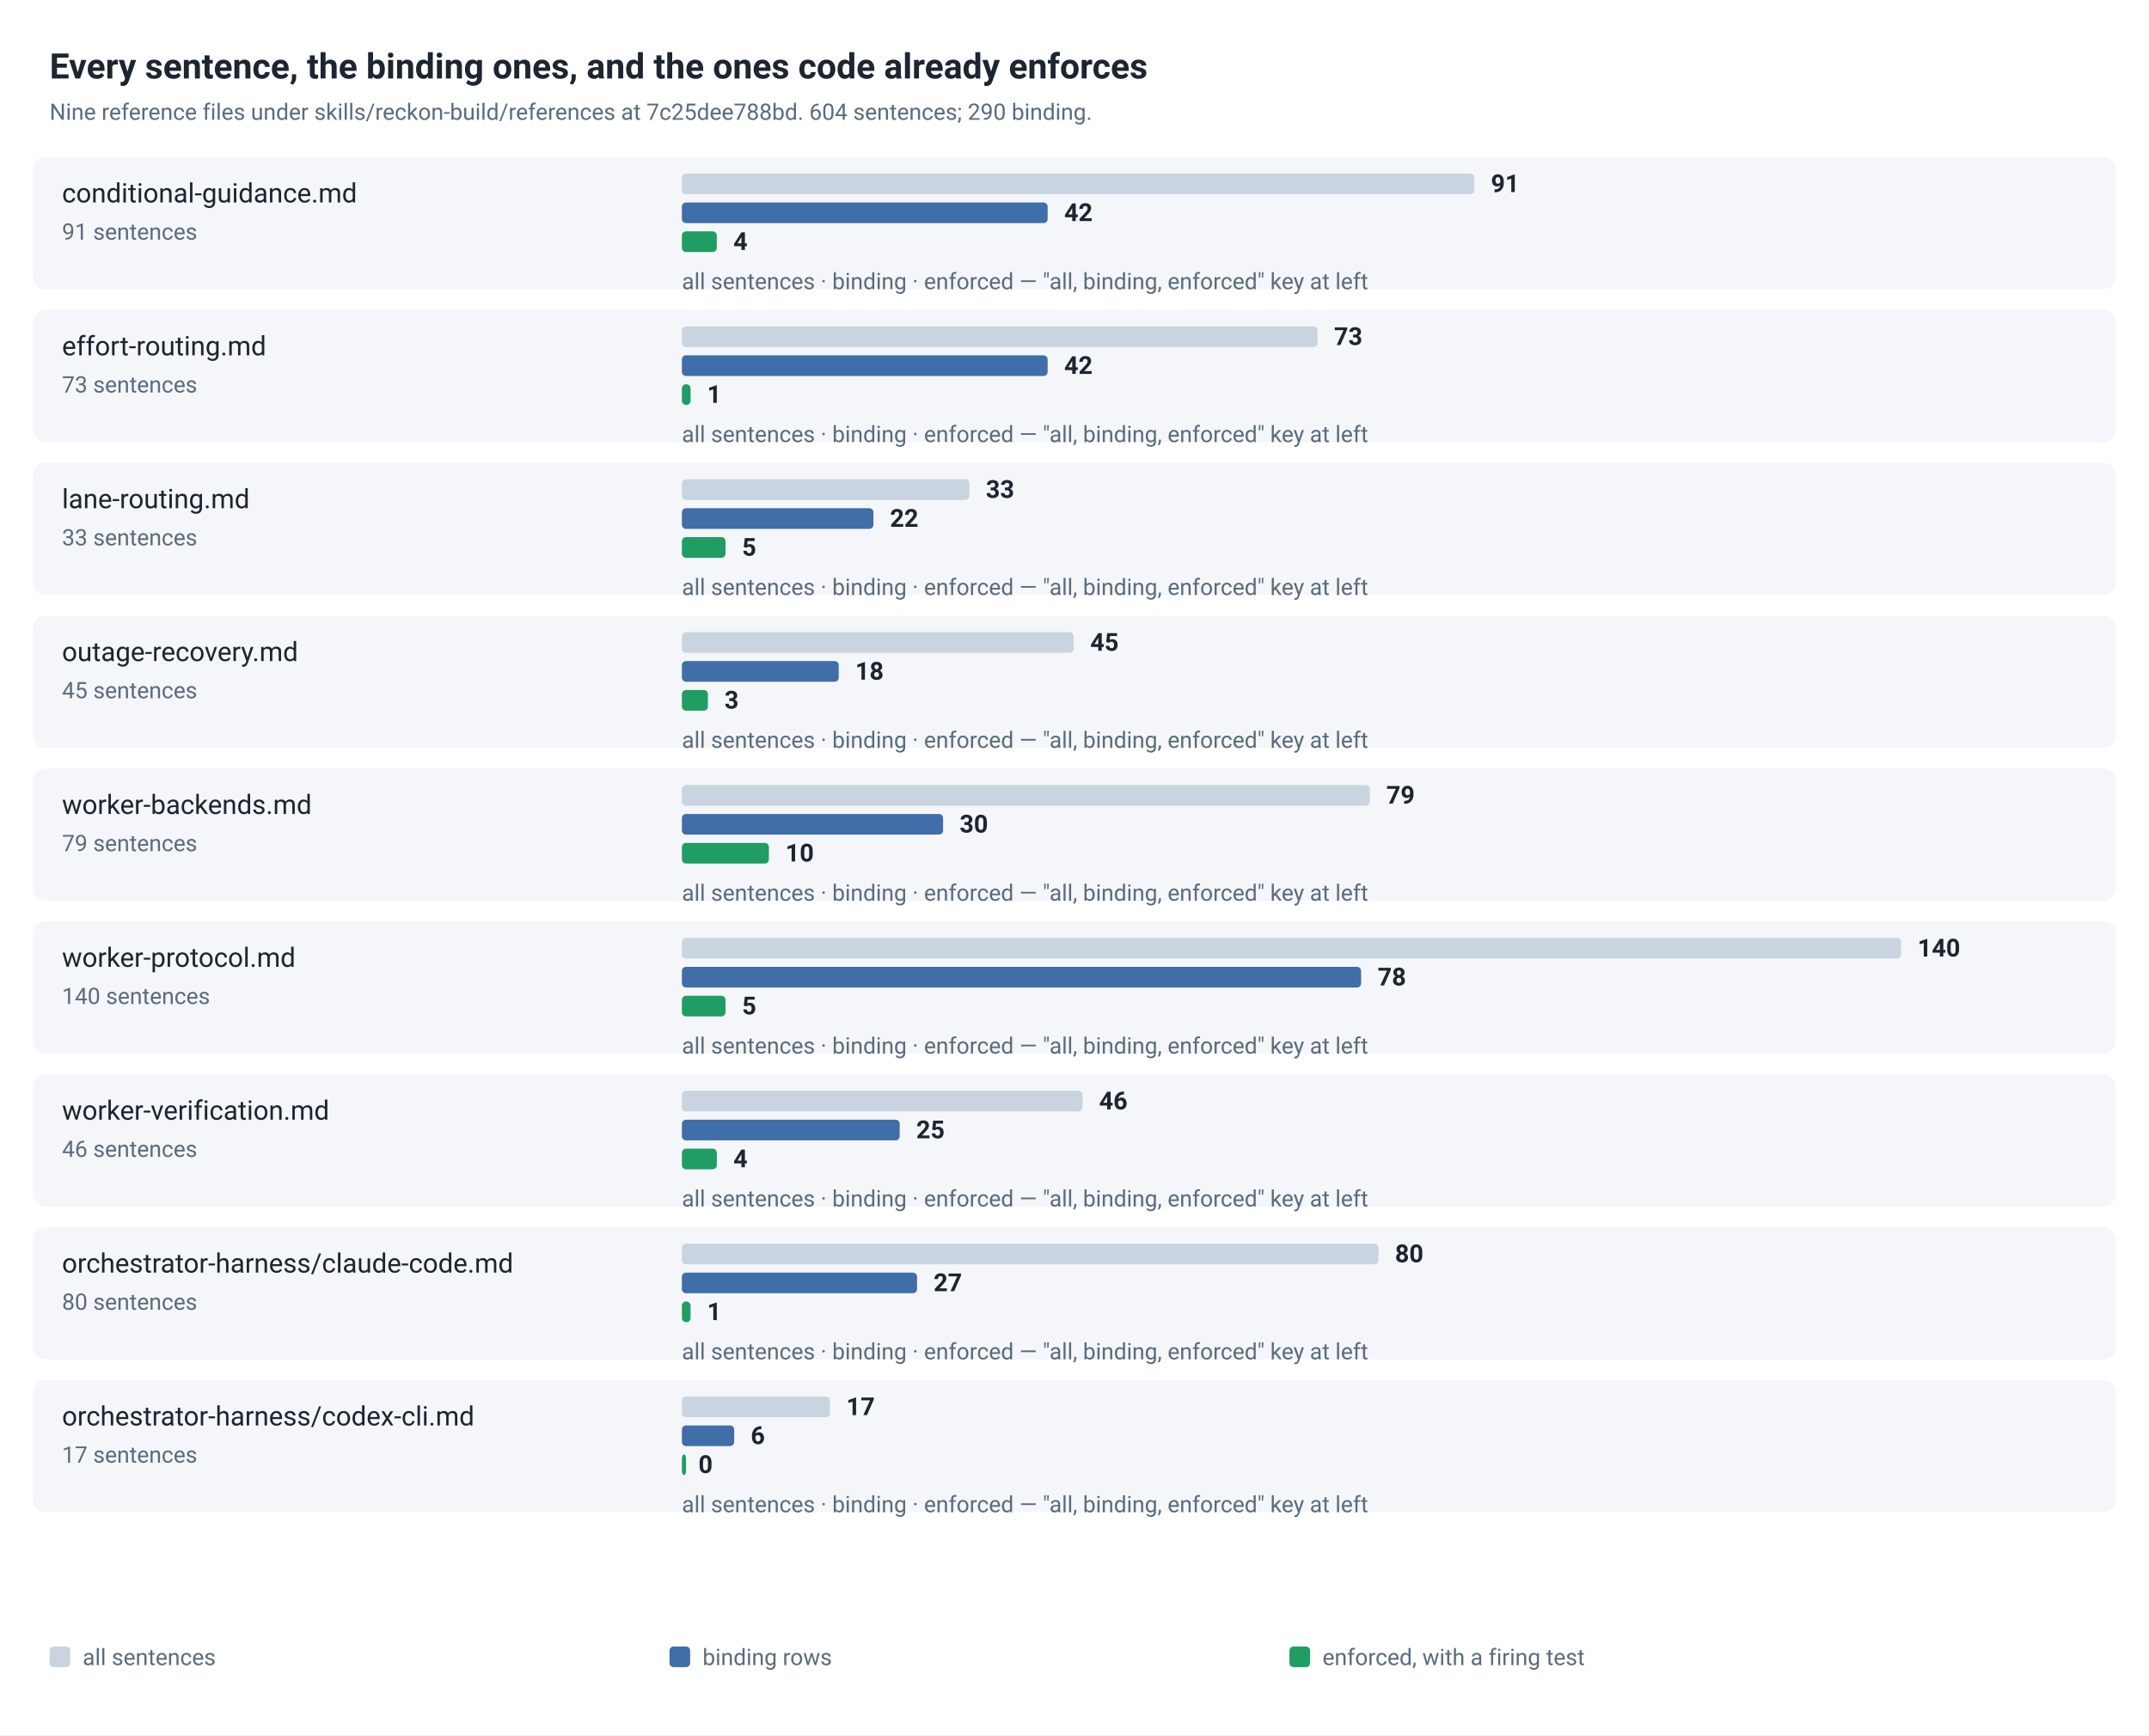
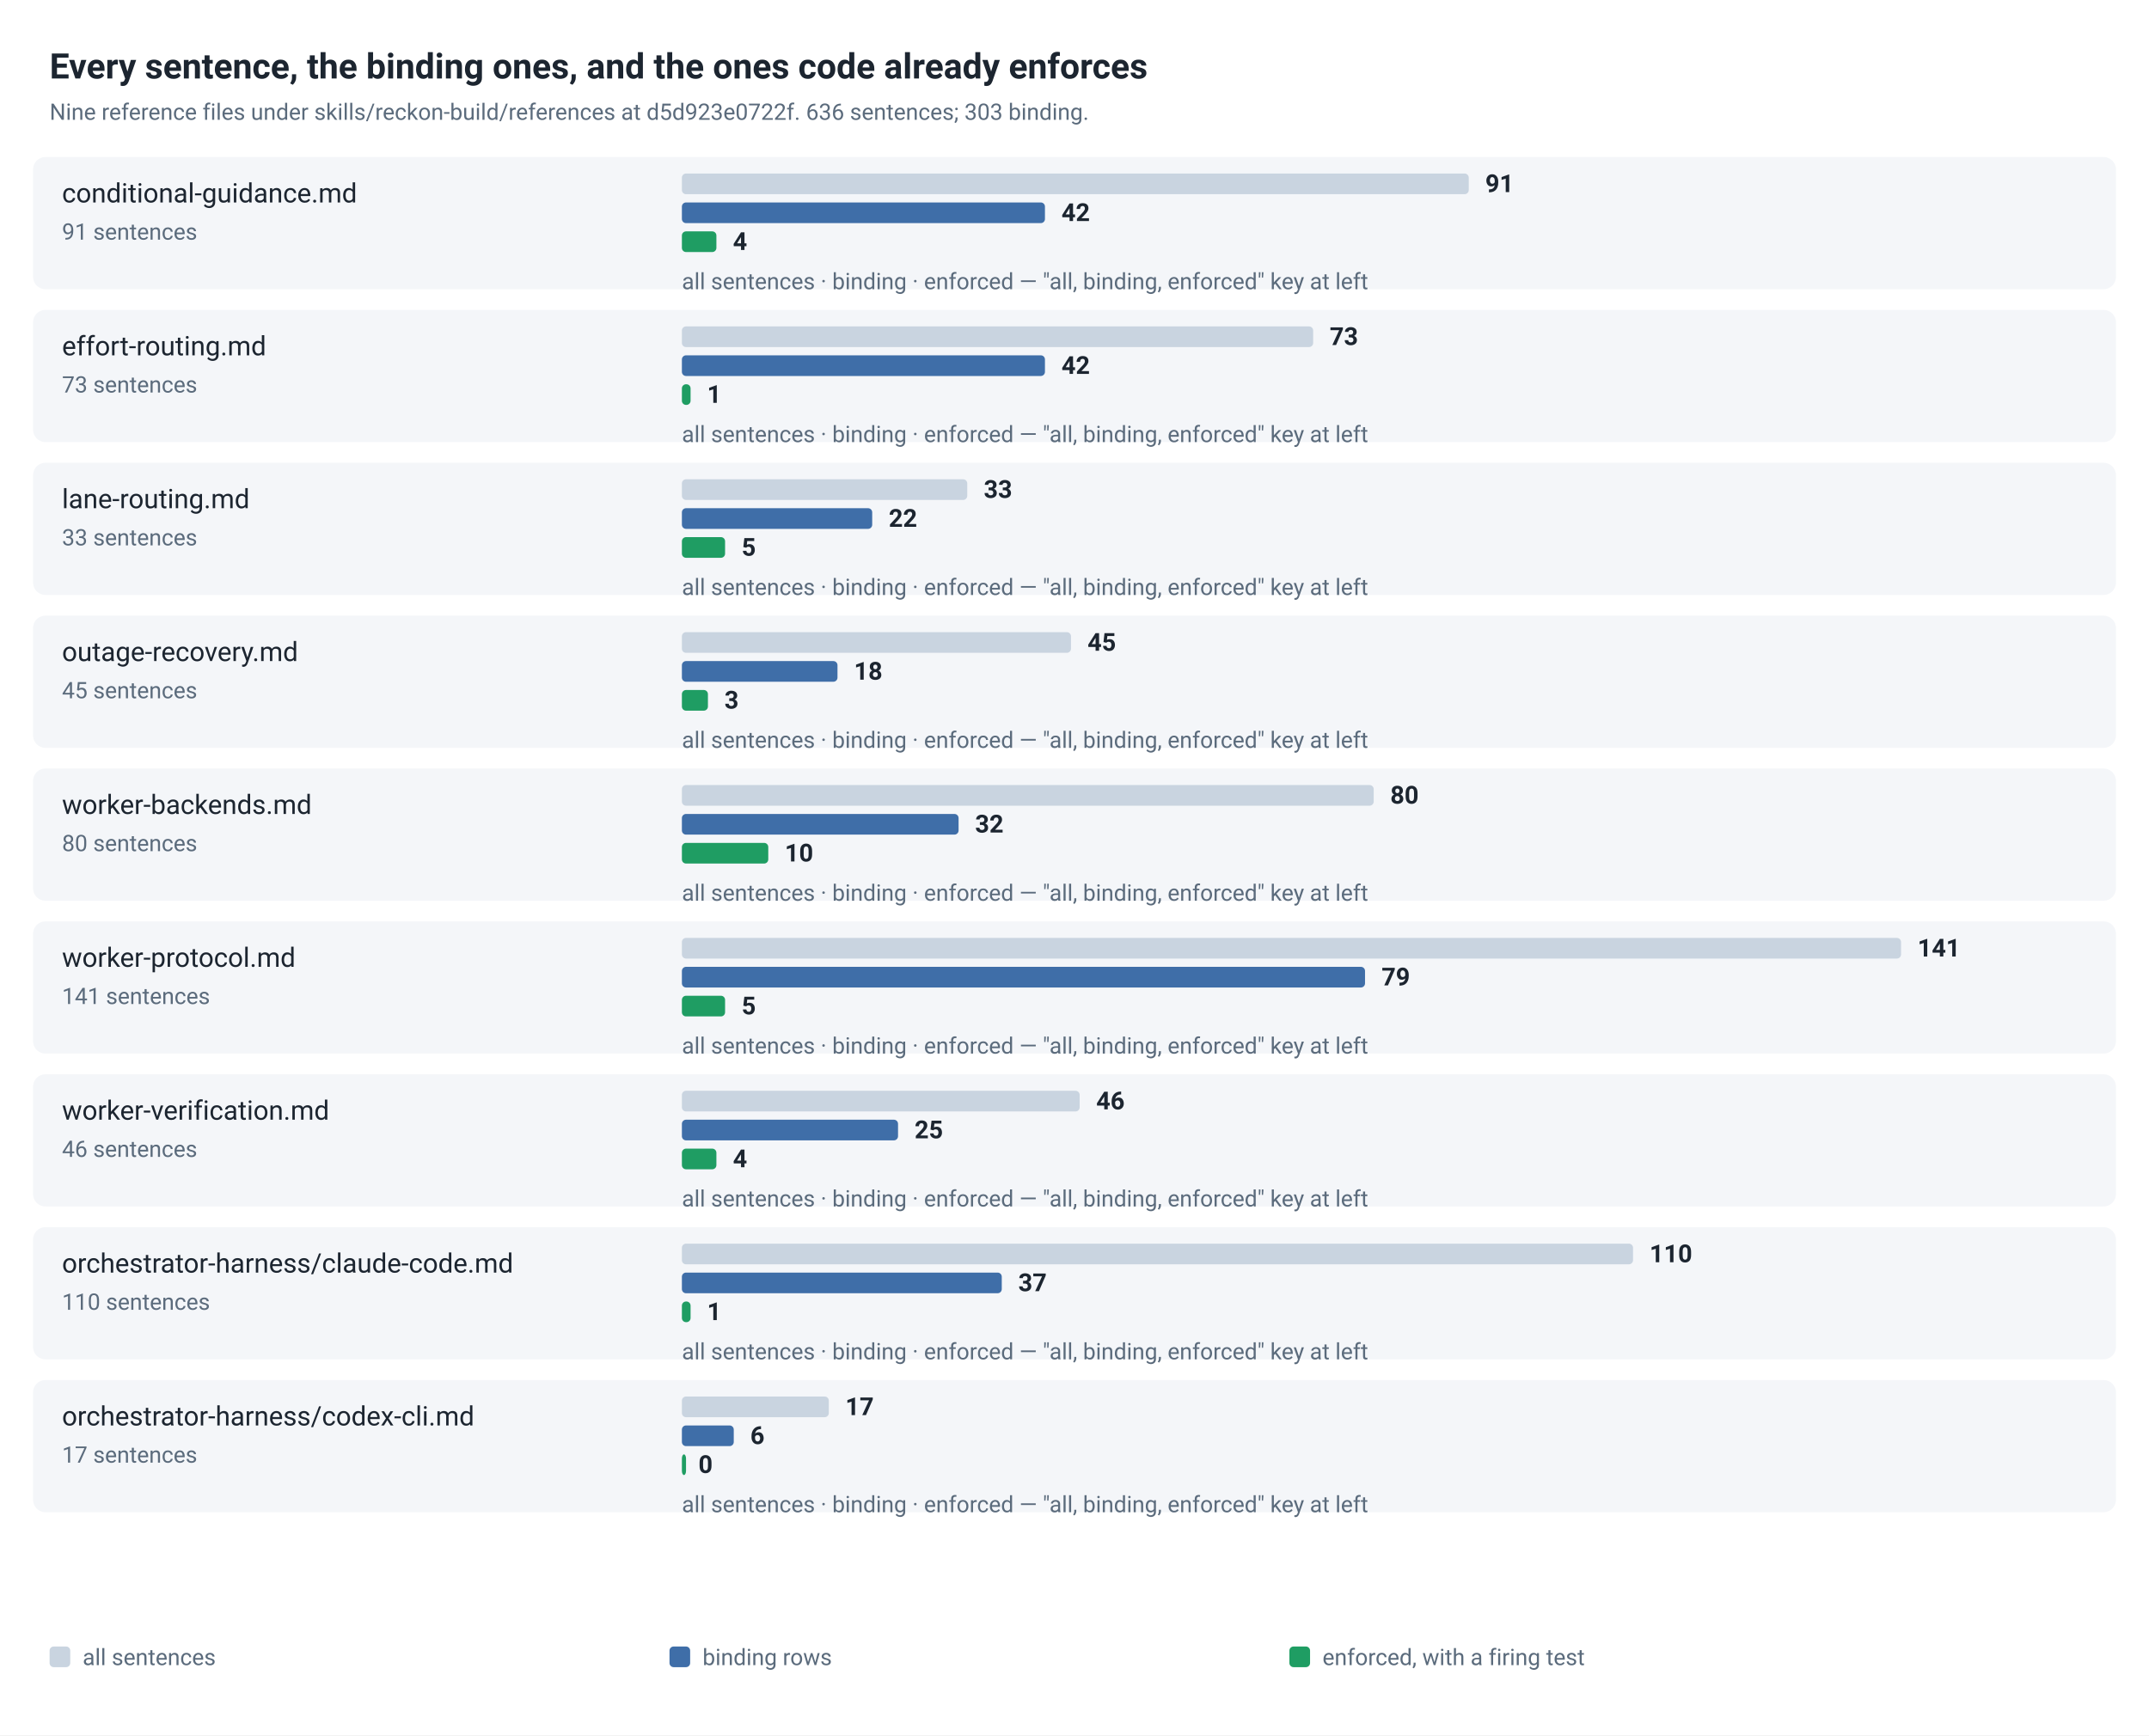
<svg xmlns="http://www.w3.org/2000/svg" viewBox="0 0 1040 840" width="1040" height="840" role="img" aria-label="Sentences, binding sentences and code-enforced binding sentences per reference file">
  <style>text{font-family:-apple-system,Segoe UI,Roboto,sans-serif;fill:#1c2530}.t{font-size:13px}.k{font-size:11px;fill:#5b6b7c}.n{font-size:12px;font-weight:600}.ttl{font-size:17px;font-weight:700}rect.bg{fill:#f4f6f9}</style>
  <rect x="0" y="0" width="1040" height="840" fill="#ffffff" />
  <text class="ttl" x="24" y="38">Every sentence, the binding ones, and the ones code already enforces</text>
-   <text class="k" x="24" y="58">Nine reference files under skills/reckon-build/references at 7c25dee788bd. 604 sentences; 290 binding.</text>
+   <text class="k" x="24" y="58">Nine reference files under skills/reckon-build/references at d5d923e0722f. 636 sentences; 303 binding.</text>
  <rect class="bg" x="16" y="76" width="1008" height="64" rx="6" />
  <text class="t" x="30" y="98">conditional-guidance.md</text>
  <text class="k" x="30" y="116">91 sentences</text>
-   <rect x="330" y="84" width="383.5" height="10" rx="2" fill="#c9d4e0" />
-   <text class="n" x="721.5" y="93">91</text>
-   <rect x="330" y="98" width="177.0" height="10" rx="2" fill="#3f6ea8" />
-   <text class="n" x="515.0" y="107">42</text>
-   <rect x="330" y="112" width="16.9" height="10" rx="2" fill="#1f9d63" />
-   <text class="n" x="354.9" y="121">4</text>
+   <rect x="330" y="84" width="380.8" height="10" rx="2" fill="#c9d4e0" />
+   <text class="n" x="718.8" y="93">91</text>
+   <rect x="330" y="98" width="175.7" height="10" rx="2" fill="#3f6ea8" />
+   <text class="n" x="513.7" y="107">42</text>
+   <rect x="330" y="112" width="16.7" height="10" rx="2" fill="#1f9d63" />
+   <text class="n" x="354.7" y="121">4</text>
  <text class="k" x="330" y="140">all sentences · binding · enforced — "all, binding, enforced" key at left</text>
  <rect class="bg" x="16" y="150" width="1008" height="64" rx="6" />
  <text class="t" x="30" y="172">effort-routing.md</text>
  <text class="k" x="30" y="190">73 sentences</text>
-   <rect x="330" y="158" width="307.6" height="10" rx="2" fill="#c9d4e0" />
-   <text class="n" x="645.6" y="167">73</text>
-   <rect x="330" y="172" width="177.0" height="10" rx="2" fill="#3f6ea8" />
-   <text class="n" x="515.0" y="181">42</text>
+   <rect x="330" y="158" width="305.5" height="10" rx="2" fill="#c9d4e0" />
+   <text class="n" x="643.5" y="167">73</text>
+   <rect x="330" y="172" width="175.7" height="10" rx="2" fill="#3f6ea8" />
+   <text class="n" x="513.7" y="181">42</text>
  <rect x="330" y="186" width="4.2" height="10" rx="2" fill="#1f9d63" />
  <text class="n" x="342.2" y="195">1</text>
  <text class="k" x="330" y="214">all sentences · binding · enforced — "all, binding, enforced" key at left</text>
  <rect class="bg" x="16" y="224" width="1008" height="64" rx="6" />
  <text class="t" x="30" y="246">lane-routing.md</text>
  <text class="k" x="30" y="264">33 sentences</text>
-   <rect x="330" y="232" width="139.1" height="10" rx="2" fill="#c9d4e0" />
-   <text class="n" x="477.1" y="241">33</text>
-   <rect x="330" y="246" width="92.7" height="10" rx="2" fill="#3f6ea8" />
-   <text class="n" x="430.7" y="255">22</text>
-   <rect x="330" y="260" width="21.1" height="10" rx="2" fill="#1f9d63" />
-   <text class="n" x="359.1" y="269">5</text>
+   <rect x="330" y="232" width="138.1" height="10" rx="2" fill="#c9d4e0" />
+   <text class="n" x="476.1" y="241">33</text>
+   <rect x="330" y="246" width="92.1" height="10" rx="2" fill="#3f6ea8" />
+   <text class="n" x="430.1" y="255">22</text>
+   <rect x="330" y="260" width="20.9" height="10" rx="2" fill="#1f9d63" />
+   <text class="n" x="358.9" y="269">5</text>
  <text class="k" x="330" y="288">all sentences · binding · enforced — "all, binding, enforced" key at left</text>
  <rect class="bg" x="16" y="298" width="1008" height="64" rx="6" />
  <text class="t" x="30" y="320">outage-recovery.md</text>
  <text class="k" x="30" y="338">45 sentences</text>
-   <rect x="330" y="306" width="189.6" height="10" rx="2" fill="#c9d4e0" />
-   <text class="n" x="527.6" y="315">45</text>
-   <rect x="330" y="320" width="75.9" height="10" rx="2" fill="#3f6ea8" />
-   <text class="n" x="413.9" y="329">18</text>
+   <rect x="330" y="306" width="188.3" height="10" rx="2" fill="#c9d4e0" />
+   <text class="n" x="526.3" y="315">45</text>
+   <rect x="330" y="320" width="75.3" height="10" rx="2" fill="#3f6ea8" />
+   <text class="n" x="413.3" y="329">18</text>
  <rect x="330" y="334" width="12.6" height="10" rx="2" fill="#1f9d63" />
  <text class="n" x="350.6" y="343">3</text>
  <text class="k" x="330" y="362">all sentences · binding · enforced — "all, binding, enforced" key at left</text>
  <rect class="bg" x="16" y="372" width="1008" height="64" rx="6" />
  <text class="t" x="30" y="394">worker-backends.md</text>
-   <text class="k" x="30" y="412">79 sentences</text>
-   <rect x="330" y="380" width="332.9" height="10" rx="2" fill="#c9d4e0" />
-   <text class="n" x="670.9" y="389">79</text>
-   <rect x="330" y="394" width="126.4" height="10" rx="2" fill="#3f6ea8" />
-   <text class="n" x="464.4" y="403">30</text>
-   <rect x="330" y="408" width="42.1" height="10" rx="2" fill="#1f9d63" />
-   <text class="n" x="380.1" y="417">10</text>
+   <text class="k" x="30" y="412">80 sentences</text>
+   <rect x="330" y="380" width="334.8" height="10" rx="2" fill="#c9d4e0" />
+   <text class="n" x="672.8" y="389">80</text>
+   <rect x="330" y="394" width="133.9" height="10" rx="2" fill="#3f6ea8" />
+   <text class="n" x="471.9" y="403">32</text>
+   <rect x="330" y="408" width="41.8" height="10" rx="2" fill="#1f9d63" />
+   <text class="n" x="379.8" y="417">10</text>
  <text class="k" x="330" y="436">all sentences · binding · enforced — "all, binding, enforced" key at left</text>
  <rect class="bg" x="16" y="446" width="1008" height="64" rx="6" />
  <text class="t" x="30" y="468">worker-protocol.md</text>
-   <text class="k" x="30" y="486">140 sentences</text>
+   <text class="k" x="30" y="486">141 sentences</text>
  <rect x="330" y="454" width="590.0" height="10" rx="2" fill="#c9d4e0" />
-   <text class="n" x="928.0" y="463">140</text>
-   <rect x="330" y="468" width="328.7" height="10" rx="2" fill="#3f6ea8" />
-   <text class="n" x="666.7" y="477">78</text>
-   <rect x="330" y="482" width="21.1" height="10" rx="2" fill="#1f9d63" />
-   <text class="n" x="359.1" y="491">5</text>
+   <text class="n" x="928.0" y="463">141</text>
+   <rect x="330" y="468" width="330.6" height="10" rx="2" fill="#3f6ea8" />
+   <text class="n" x="668.6" y="477">79</text>
+   <rect x="330" y="482" width="20.9" height="10" rx="2" fill="#1f9d63" />
+   <text class="n" x="358.9" y="491">5</text>
  <text class="k" x="330" y="510">all sentences · binding · enforced — "all, binding, enforced" key at left</text>
  <rect class="bg" x="16" y="520" width="1008" height="64" rx="6" />
  <text class="t" x="30" y="542">worker-verification.md</text>
  <text class="k" x="30" y="560">46 sentences</text>
-   <rect x="330" y="528" width="193.9" height="10" rx="2" fill="#c9d4e0" />
-   <text class="n" x="531.9" y="537">46</text>
-   <rect x="330" y="542" width="105.4" height="10" rx="2" fill="#3f6ea8" />
-   <text class="n" x="443.4" y="551">25</text>
-   <rect x="330" y="556" width="16.9" height="10" rx="2" fill="#1f9d63" />
-   <text class="n" x="354.9" y="565">4</text>
+   <rect x="330" y="528" width="192.5" height="10" rx="2" fill="#c9d4e0" />
+   <text class="n" x="530.5" y="537">46</text>
+   <rect x="330" y="542" width="104.6" height="10" rx="2" fill="#3f6ea8" />
+   <text class="n" x="442.6" y="551">25</text>
+   <rect x="330" y="556" width="16.7" height="10" rx="2" fill="#1f9d63" />
+   <text class="n" x="354.7" y="565">4</text>
  <text class="k" x="330" y="584">all sentences · binding · enforced — "all, binding, enforced" key at left</text>
  <rect class="bg" x="16" y="594" width="1008" height="64" rx="6" />
  <text class="t" x="30" y="616">orchestrator-harness/claude-code.md</text>
-   <text class="k" x="30" y="634">80 sentences</text>
-   <rect x="330" y="602" width="337.1" height="10" rx="2" fill="#c9d4e0" />
-   <text class="n" x="675.1" y="611">80</text>
-   <rect x="330" y="616" width="113.8" height="10" rx="2" fill="#3f6ea8" />
-   <text class="n" x="451.8" y="625">27</text>
+   <text class="k" x="30" y="634">110 sentences</text>
+   <rect x="330" y="602" width="460.3" height="10" rx="2" fill="#c9d4e0" />
+   <text class="n" x="798.3" y="611">110</text>
+   <rect x="330" y="616" width="154.8" height="10" rx="2" fill="#3f6ea8" />
+   <text class="n" x="492.8" y="625">37</text>
  <rect x="330" y="630" width="4.2" height="10" rx="2" fill="#1f9d63" />
  <text class="n" x="342.2" y="639">1</text>
  <text class="k" x="330" y="658">all sentences · binding · enforced — "all, binding, enforced" key at left</text>
  <rect class="bg" x="16" y="668" width="1008" height="64" rx="6" />
  <text class="t" x="30" y="690">orchestrator-harness/codex-cli.md</text>
  <text class="k" x="30" y="708">17 sentences</text>
-   <rect x="330" y="676" width="71.6" height="10" rx="2" fill="#c9d4e0" />
-   <text class="n" x="409.6" y="685">17</text>
-   <rect x="330" y="690" width="25.3" height="10" rx="2" fill="#3f6ea8" />
-   <text class="n" x="363.3" y="699">6</text>
+   <rect x="330" y="676" width="71.1" height="10" rx="2" fill="#c9d4e0" />
+   <text class="n" x="409.1" y="685">17</text>
+   <rect x="330" y="690" width="25.1" height="10" rx="2" fill="#3f6ea8" />
+   <text class="n" x="363.1" y="699">6</text>
  <rect x="330" y="704" width="2.0" height="10" rx="2" fill="#1f9d63" />
  <text class="n" x="338.0" y="713">0</text>
  <text class="k" x="330" y="732">all sentences · binding · enforced — "all, binding, enforced" key at left</text>
  <rect x="24" y="797" width="10" height="10" rx="2" fill="#c9d4e0" />
  <text class="k" x="40" y="806">all sentences</text>
  <rect x="324" y="797" width="10" height="10" rx="2" fill="#3f6ea8" />
  <text class="k" x="340" y="806">binding rows</text>
  <rect x="624" y="797" width="10" height="10" rx="2" fill="#1f9d63" />
  <text class="k" x="640" y="806">enforced, with a firing test</text>
</svg>
